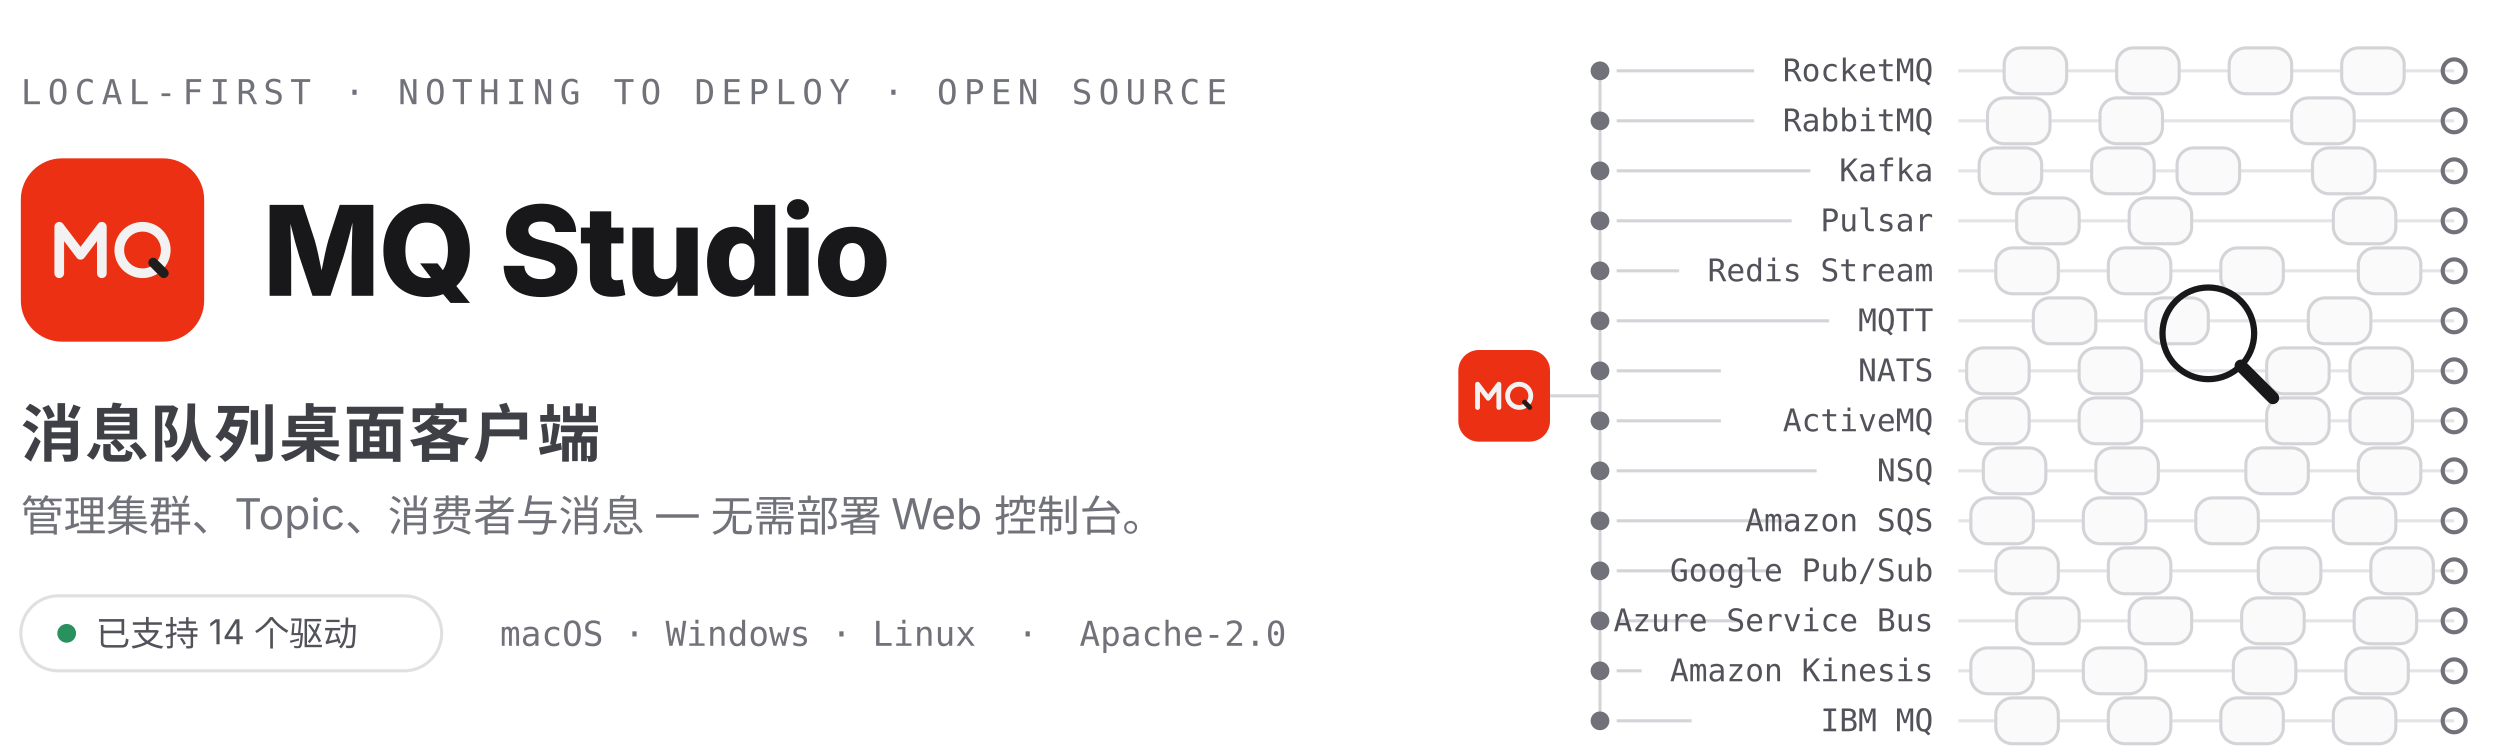
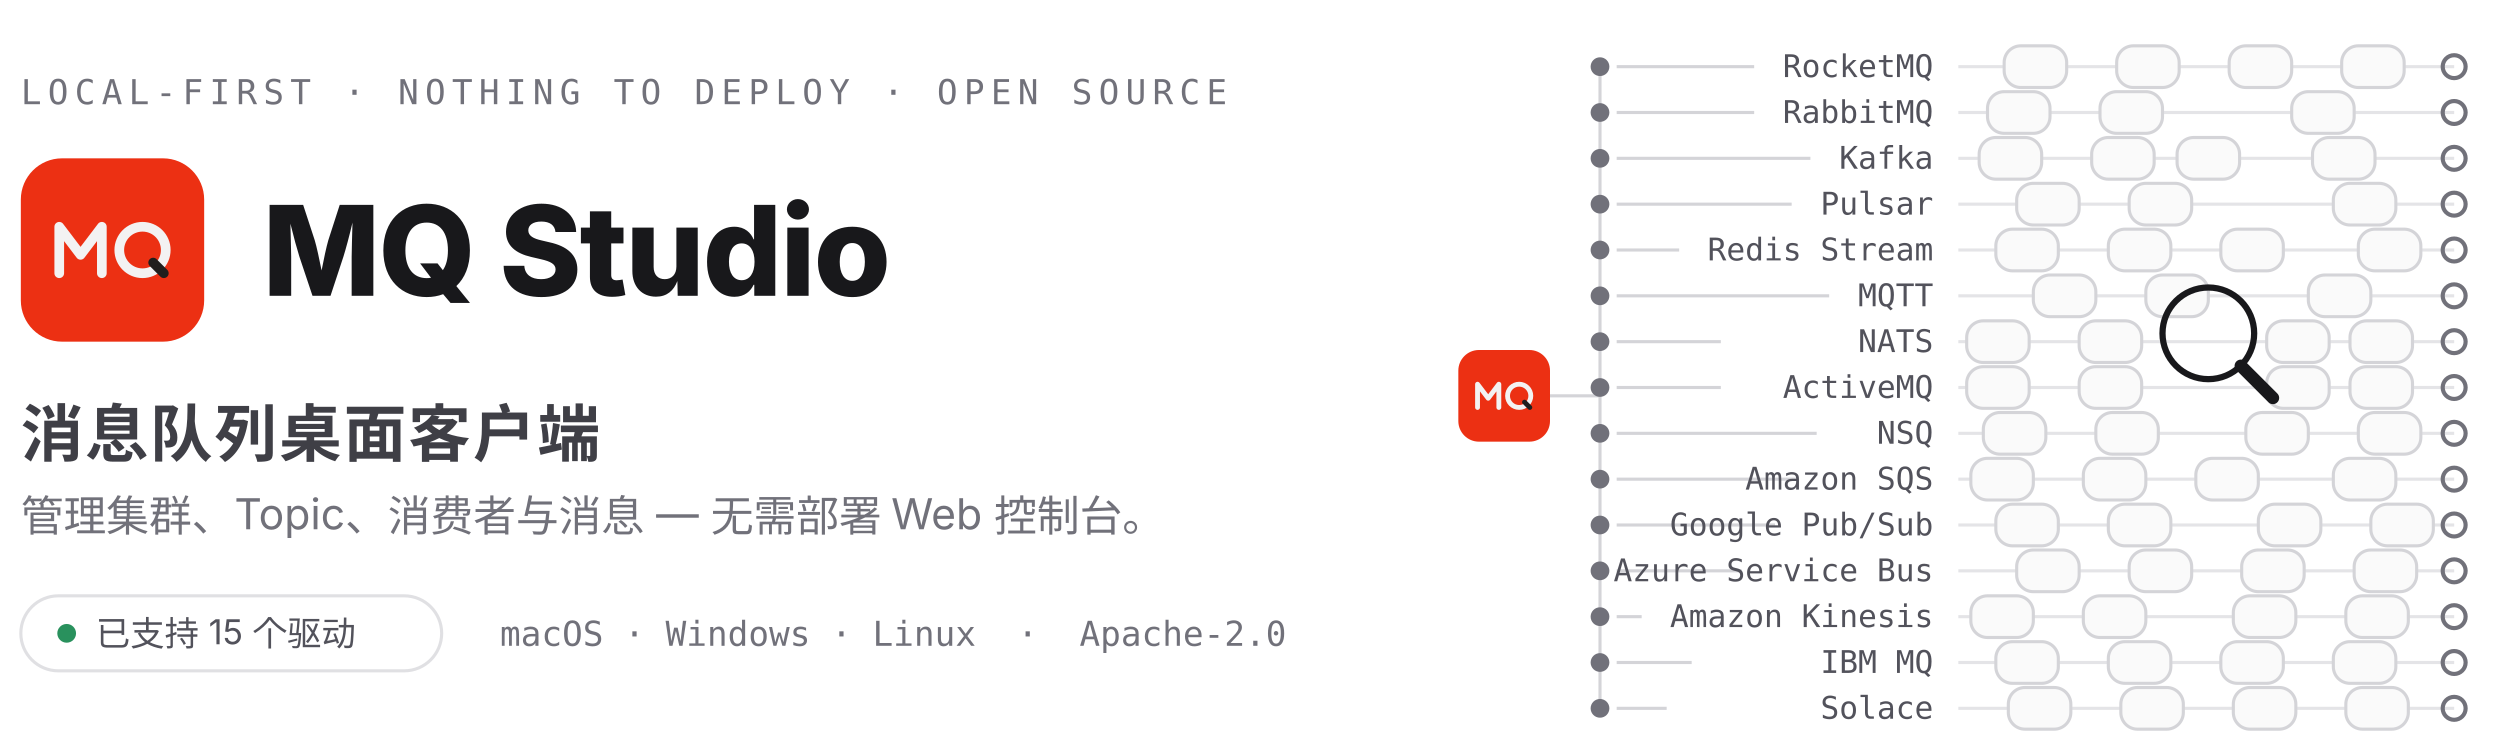
<svg xmlns="http://www.w3.org/2000/svg" width="1200" height="360" viewBox="0 0 1200 360" role="img" aria-labelledby="t d">
  <text x="10" y="50" font-family="ui-monospace,'SF Mono',Menlo,Consolas,monospace" font-size="16.5" letter-spacing="3" fill="#71717A">LOCAL-FIRST · NOTHING TO DEPLOY · OPEN SOURCE</text>
  <g id="lockup">
    <rect x="10" y="76" width="88" height="88" rx="19.8" fill="#EC3013" />
    <g transform="translate(22.86 96.761) scale(0.46478)" fill="none" stroke-width="10">
      <path d="M12 74 L12 26 L34 55 L56 26 L56 74" stroke="#F3F2F2" stroke-linejoin="round" stroke-linecap="round" />
      <circle cx="98" cy="50" r="24" stroke="#F3F2F2" />
      <line x1="109" y1="63" x2="120" y2="74" stroke="#201E1D" stroke-linecap="round" />
    </g>
    <text x="126" y="142" font-family="-apple-system,'PingFang SC','Segoe UI','Microsoft YaHei',system-ui,sans-serif" font-size="60" font-weight="800" letter-spacing="-1" fill="#18181B">MQ Studio</text>
  </g>
  <text x="10" y="219" font-family="-apple-system,'PingFang SC','Segoe UI','Microsoft YaHei',system-ui,sans-serif" font-size="30" font-weight="600" letter-spacing="1" fill="#3F3F46">消息队列桌面客户端</text>
  <text x="10" y="255" font-family="-apple-system,'PingFang SC','Segoe UI','Microsoft YaHei',system-ui,sans-serif" font-size="20.5" fill="#71717A">管理集群、Topic、消费者与消息 — 无需部署 Web 控制台。</text>
  <g id="meta">
    <rect x="10" y="286" width="202" height="36" rx="18" fill="none" stroke="#E0E0E3" stroke-width="1.5" />
    <circle cx="32" cy="304" r="4.5" fill="#29915D" />
-     <text x="46" y="310" font-family="-apple-system,'PingFang SC','Segoe UI','Microsoft YaHei',system-ui,sans-serif" font-size="16.5" fill="#52525B">已支持 14 个驱动</text>
+     <text x="46" y="310" font-family="-apple-system,'PingFang SC','Segoe UI','Microsoft YaHei',system-ui,sans-serif" font-size="16.5" fill="#52525B">已支持 15 个驱动</text>
    <text x="240" y="310" font-family="ui-monospace,'SF Mono',Menlo,Consolas,monospace" font-size="16.5" fill="#71717A">macOS · Windows · Linux  ·  Apache-2.0</text>
  </g>
  <g id="drivers">
    <rect x="700" y="168" width="44" height="44" rx="9.9" fill="#EC3013" />
    <g transform="translate(706.43 178.38) scale(0.23239)" fill="none" stroke-width="10">
      <path d="M12 74 L12 26 L34 55 L56 26 L56 74" stroke="#F3F2F2" stroke-linejoin="round" stroke-linecap="round" />
      <circle cx="98" cy="50" r="24" stroke="#F3F2F2" />
      <line x1="109" y1="63" x2="120" y2="74" stroke="#201E1D" stroke-linecap="round" />
    </g>
    <line x1="744" y1="190" x2="768" y2="190" stroke="#D4D4D8" stroke-width="1.5" />
-     <line x1="768" y1="34" x2="768" y2="346" stroke="#D4D4D8" stroke-width="1.5" />
-     <line x1="776" y1="34" x2="842" y2="34" stroke="#D4D4D8" stroke-width="1.5" />
-     <text x="928" y="39" text-anchor="end" font-family="ui-monospace,'SF Mono',Menlo,Consolas,monospace" font-size="15" fill="#52525B">RocketMQ</text>
-     <line x1="940" y1="34" x2="1178" y2="34" stroke="#E4E4E7" stroke-width="1.5" />
-     <circle cx="768" cy="34" r="4.5" fill="#71717A" />
-     <circle cx="1178" cy="34" r="5.5" fill="none" stroke="#71717A" stroke-width="2" />
-     <rect x="962" y="23" width="30" height="22" rx="8" fill="#FAFAFA" stroke="#D4D4D8" stroke-width="1.5" />
-     <rect x="1016" y="23" width="30" height="22" rx="8" fill="#FAFAFA" stroke="#D4D4D8" stroke-width="1.5" />
-     <rect x="1070" y="23" width="30" height="22" rx="8" fill="#FAFAFA" stroke="#D4D4D8" stroke-width="1.5" />
-     <rect x="1124" y="23" width="30" height="22" rx="8" fill="#FAFAFA" stroke="#D4D4D8" stroke-width="1.5" />
-     <line x1="776" y1="58" x2="842" y2="58" stroke="#D4D4D8" stroke-width="1.5" />
-     <text x="928" y="63" text-anchor="end" font-family="ui-monospace,'SF Mono',Menlo,Consolas,monospace" font-size="15" fill="#52525B">RabbitMQ</text>
-     <line x1="940" y1="58" x2="1178" y2="58" stroke="#E4E4E7" stroke-width="1.5" />
-     <circle cx="768" cy="58" r="4.5" fill="#71717A" />
-     <circle cx="1178" cy="58" r="5.5" fill="none" stroke="#71717A" stroke-width="2" />
-     <rect x="954" y="47" width="30" height="22" rx="8" fill="#FAFAFA" stroke="#D4D4D8" stroke-width="1.5" />
-     <rect x="1008" y="47" width="30" height="22" rx="8" fill="#FAFAFA" stroke="#D4D4D8" stroke-width="1.5" />
-     <rect x="1100" y="47" width="30" height="22" rx="8" fill="#FAFAFA" stroke="#D4D4D8" stroke-width="1.5" />
-     <line x1="776" y1="82" x2="869" y2="82" stroke="#D4D4D8" stroke-width="1.5" />
-     <text x="928" y="87" text-anchor="end" font-family="ui-monospace,'SF Mono',Menlo,Consolas,monospace" font-size="15" fill="#52525B">Kafka</text>
-     <line x1="940" y1="82" x2="1178" y2="82" stroke="#E4E4E7" stroke-width="1.5" />
-     <circle cx="768" cy="82" r="4.5" fill="#71717A" />
-     <circle cx="1178" cy="82" r="5.5" fill="none" stroke="#71717A" stroke-width="2" />
-     <rect x="950" y="71" width="30" height="22" rx="8" fill="#FAFAFA" stroke="#D4D4D8" stroke-width="1.5" />
-     <rect x="1004" y="71" width="30" height="22" rx="8" fill="#FAFAFA" stroke="#D4D4D8" stroke-width="1.5" />
-     <rect x="1110" y="71" width="30" height="22" rx="8" fill="#FAFAFA" stroke="#D4D4D8" stroke-width="1.5" />
-     <rect x="1045" y="71" width="30" height="22" rx="8" fill="#FAFAFA" stroke="#D4D4D8" stroke-width="1.5" />
-     <line x1="776" y1="106" x2="860" y2="106" stroke="#D4D4D8" stroke-width="1.5" />
-     <text x="928" y="111" text-anchor="end" font-family="ui-monospace,'SF Mono',Menlo,Consolas,monospace" font-size="15" fill="#52525B">Pulsar</text>
-     <line x1="940" y1="106" x2="1178" y2="106" stroke="#E4E4E7" stroke-width="1.5" />
-     <circle cx="768" cy="106" r="4.5" fill="#71717A" />
-     <circle cx="1178" cy="106" r="5.5" fill="none" stroke="#71717A" stroke-width="2" />
-     <rect x="968" y="95" width="30" height="22" rx="8" fill="#FAFAFA" stroke="#D4D4D8" stroke-width="1.5" />
-     <rect x="1022" y="95" width="30" height="22" rx="8" fill="#FAFAFA" stroke="#D4D4D8" stroke-width="1.5" />
-     <rect x="1120" y="95" width="30" height="22" rx="8" fill="#FAFAFA" stroke="#D4D4D8" stroke-width="1.5" />
-     <line x1="776" y1="130" x2="806" y2="130" stroke="#D4D4D8" stroke-width="1.5" />
-     <text x="928" y="135" text-anchor="end" font-family="ui-monospace,'SF Mono',Menlo,Consolas,monospace" font-size="15" fill="#52525B">Redis Stream</text>
-     <line x1="940" y1="130" x2="1178" y2="130" stroke="#E4E4E7" stroke-width="1.5" />
-     <circle cx="768" cy="130" r="4.5" fill="#71717A" />
-     <circle cx="1178" cy="130" r="5.5" fill="none" stroke="#71717A" stroke-width="2" />
-     <rect x="958" y="119" width="30" height="22" rx="8" fill="#FAFAFA" stroke="#D4D4D8" stroke-width="1.5" />
-     <rect x="1012" y="119" width="30" height="22" rx="8" fill="#FAFAFA" stroke="#D4D4D8" stroke-width="1.5" />
-     <rect x="1066" y="119" width="30" height="22" rx="8" fill="#FAFAFA" stroke="#D4D4D8" stroke-width="1.5" />
-     <rect x="1132" y="119" width="30" height="22" rx="8" fill="#FAFAFA" stroke="#D4D4D8" stroke-width="1.5" />
-     <line x1="776" y1="154" x2="878" y2="154" stroke="#D4D4D8" stroke-width="1.5" />
-     <text x="928" y="159" text-anchor="end" font-family="ui-monospace,'SF Mono',Menlo,Consolas,monospace" font-size="15" fill="#52525B">MQTT</text>
-     <line x1="940" y1="154" x2="1178" y2="154" stroke="#E4E4E7" stroke-width="1.5" />
-     <circle cx="768" cy="154" r="4.5" fill="#71717A" />
-     <circle cx="1178" cy="154" r="5.5" fill="none" stroke="#71717A" stroke-width="2" />
-     <rect x="976" y="143" width="30" height="22" rx="8" fill="#FAFAFA" stroke="#D4D4D8" stroke-width="1.5" />
-     <rect x="1030" y="143" width="30" height="22" rx="8" fill="#FAFAFA" stroke="#D4D4D8" stroke-width="1.5" />
-     <rect x="1108" y="143" width="30" height="22" rx="8" fill="#FAFAFA" stroke="#D4D4D8" stroke-width="1.5" />
-     <line x1="776" y1="178" x2="826" y2="178" stroke="#D4D4D8" stroke-width="1.5" />
-     <text x="928" y="183" text-anchor="end" font-family="ui-monospace,'SF Mono',Menlo,Consolas,monospace" font-size="15" fill="#52525B">NATS</text>
-     <line x1="940" y1="178" x2="1178" y2="178" stroke="#E4E4E7" stroke-width="1.5" />
-     <circle cx="768" cy="178" r="4.5" fill="#71717A" />
-     <circle cx="1178" cy="178" r="5.5" fill="none" stroke="#71717A" stroke-width="2" />
-     <rect x="944" y="167" width="30" height="22" rx="8" fill="#FAFAFA" stroke="#D4D4D8" stroke-width="1.5" />
-     <rect x="998" y="167" width="30" height="22" rx="8" fill="#FAFAFA" stroke="#D4D4D8" stroke-width="1.5" />
-     <rect x="1088" y="167" width="30" height="22" rx="8" fill="#FAFAFA" stroke="#D4D4D8" stroke-width="1.5" />
-     <rect x="1128" y="167" width="30" height="22" rx="8" fill="#FAFAFA" stroke="#D4D4D8" stroke-width="1.5" />
-     <line x1="776" y1="202" x2="826" y2="202" stroke="#D4D4D8" stroke-width="1.5" />
-     <text x="928" y="207" text-anchor="end" font-family="ui-monospace,'SF Mono',Menlo,Consolas,monospace" font-size="15" fill="#52525B">ActiveMQ</text>
-     <line x1="940" y1="202" x2="1178" y2="202" stroke="#E4E4E7" stroke-width="1.5" />
-     <circle cx="768" cy="202" r="4.5" fill="#71717A" />
-     <circle cx="1178" cy="202" r="5.5" fill="none" stroke="#71717A" stroke-width="2" />
-     <rect x="944" y="191" width="30" height="22" rx="8" fill="#FAFAFA" stroke="#D4D4D8" stroke-width="1.5" />
-     <rect x="998" y="191" width="30" height="22" rx="8" fill="#FAFAFA" stroke="#D4D4D8" stroke-width="1.5" />
-     <rect x="1088" y="191" width="30" height="22" rx="8" fill="#FAFAFA" stroke="#D4D4D8" stroke-width="1.5" />
-     <rect x="1128" y="191" width="30" height="22" rx="8" fill="#FAFAFA" stroke="#D4D4D8" stroke-width="1.5" />
-     <line x1="776" y1="226" x2="872" y2="226" stroke="#D4D4D8" stroke-width="1.5" />
-     <text x="928" y="231" text-anchor="end" font-family="ui-monospace,'SF Mono',Menlo,Consolas,monospace" font-size="15" fill="#52525B">NSQ</text>
-     <line x1="940" y1="226" x2="1178" y2="226" stroke="#E4E4E7" stroke-width="1.5" />
-     <circle cx="768" cy="226" r="4.5" fill="#71717A" />
-     <circle cx="1178" cy="226" r="5.5" fill="none" stroke="#71717A" stroke-width="2" />
-     <rect x="952" y="215" width="30" height="22" rx="8" fill="#FAFAFA" stroke="#D4D4D8" stroke-width="1.5" />
-     <rect x="1006" y="215" width="30" height="22" rx="8" fill="#FAFAFA" stroke="#D4D4D8" stroke-width="1.5" />
-     <rect x="1078" y="215" width="30" height="22" rx="8" fill="#FAFAFA" stroke="#D4D4D8" stroke-width="1.5" />
-     <rect x="1132" y="215" width="30" height="22" rx="8" fill="#FAFAFA" stroke="#D4D4D8" stroke-width="1.5" />
-     <line x1="776" y1="250" x2="862" y2="250" stroke="#D4D4D8" stroke-width="1.5" />
-     <text x="928" y="255" text-anchor="end" font-family="ui-monospace,'SF Mono',Menlo,Consolas,monospace" font-size="15" fill="#52525B">Amazon SQS</text>
-     <line x1="940" y1="250" x2="1178" y2="250" stroke="#E4E4E7" stroke-width="1.5" />
-     <circle cx="768" cy="250" r="4.5" fill="#71717A" />
-     <circle cx="1178" cy="250" r="5.5" fill="none" stroke="#71717A" stroke-width="2" />
-     <rect x="946" y="239" width="30" height="22" rx="8" fill="#FAFAFA" stroke="#D4D4D8" stroke-width="1.5" />
-     <rect x="1000" y="239" width="30" height="22" rx="8" fill="#FAFAFA" stroke="#D4D4D8" stroke-width="1.5" />
-     <rect x="1054" y="239" width="30" height="22" rx="8" fill="#FAFAFA" stroke="#D4D4D8" stroke-width="1.5" />
-     <rect x="1120" y="239" width="30" height="22" rx="8" fill="#FAFAFA" stroke="#D4D4D8" stroke-width="1.5" />
-     <line x1="776" y1="274" x2="852" y2="274" stroke="#D4D4D8" stroke-width="1.5" />
-     <text x="928" y="279" text-anchor="end" font-family="ui-monospace,'SF Mono',Menlo,Consolas,monospace" font-size="15" fill="#52525B">Google Pub/Sub</text>
+     <line x1="768" y1="32" x2="768" y2="340" stroke="#D4D4D8" stroke-width="1.5" />
+     <line x1="776" y1="32" x2="842" y2="32" stroke="#D4D4D8" stroke-width="1.5" />
+     <text x="928" y="37" text-anchor="end" font-family="ui-monospace,'SF Mono',Menlo,Consolas,monospace" font-size="15" fill="#52525B">RocketMQ</text>
+     <line x1="940" y1="32" x2="1178" y2="32" stroke="#E4E4E7" stroke-width="1.5" />
+     <circle cx="768" cy="32" r="4.5" fill="#71717A" />
+     <circle cx="1178" cy="32" r="5.5" fill="none" stroke="#71717A" stroke-width="2" />
+     <rect x="962" y="22" width="30" height="20" rx="8" fill="#FAFAFA" stroke="#D4D4D8" stroke-width="1.5" />
+     <rect x="1016" y="22" width="30" height="20" rx="8" fill="#FAFAFA" stroke="#D4D4D8" stroke-width="1.5" />
+     <rect x="1070" y="22" width="30" height="20" rx="8" fill="#FAFAFA" stroke="#D4D4D8" stroke-width="1.5" />
+     <rect x="1124" y="22" width="30" height="20" rx="8" fill="#FAFAFA" stroke="#D4D4D8" stroke-width="1.5" />
+     <line x1="776" y1="54" x2="842" y2="54" stroke="#D4D4D8" stroke-width="1.5" />
+     <text x="928" y="59" text-anchor="end" font-family="ui-monospace,'SF Mono',Menlo,Consolas,monospace" font-size="15" fill="#52525B">RabbitMQ</text>
+     <line x1="940" y1="54" x2="1178" y2="54" stroke="#E4E4E7" stroke-width="1.5" />
+     <circle cx="768" cy="54" r="4.5" fill="#71717A" />
+     <circle cx="1178" cy="54" r="5.5" fill="none" stroke="#71717A" stroke-width="2" />
+     <rect x="954" y="44" width="30" height="20" rx="8" fill="#FAFAFA" stroke="#D4D4D8" stroke-width="1.5" />
+     <rect x="1008" y="44" width="30" height="20" rx="8" fill="#FAFAFA" stroke="#D4D4D8" stroke-width="1.5" />
+     <rect x="1100" y="44" width="30" height="20" rx="8" fill="#FAFAFA" stroke="#D4D4D8" stroke-width="1.5" />
+     <line x1="776" y1="76" x2="869" y2="76" stroke="#D4D4D8" stroke-width="1.5" />
+     <text x="928" y="81" text-anchor="end" font-family="ui-monospace,'SF Mono',Menlo,Consolas,monospace" font-size="15" fill="#52525B">Kafka</text>
+     <line x1="940" y1="76" x2="1178" y2="76" stroke="#E4E4E7" stroke-width="1.5" />
+     <circle cx="768" cy="76" r="4.5" fill="#71717A" />
+     <circle cx="1178" cy="76" r="5.5" fill="none" stroke="#71717A" stroke-width="2" />
+     <rect x="950" y="66" width="30" height="20" rx="8" fill="#FAFAFA" stroke="#D4D4D8" stroke-width="1.5" />
+     <rect x="1004" y="66" width="30" height="20" rx="8" fill="#FAFAFA" stroke="#D4D4D8" stroke-width="1.5" />
+     <rect x="1110" y="66" width="30" height="20" rx="8" fill="#FAFAFA" stroke="#D4D4D8" stroke-width="1.5" />
+     <rect x="1045" y="66" width="30" height="20" rx="8" fill="#FAFAFA" stroke="#D4D4D8" stroke-width="1.5" />
+     <line x1="776" y1="98" x2="860" y2="98" stroke="#D4D4D8" stroke-width="1.5" />
+     <text x="928" y="103" text-anchor="end" font-family="ui-monospace,'SF Mono',Menlo,Consolas,monospace" font-size="15" fill="#52525B">Pulsar</text>
+     <line x1="940" y1="98" x2="1178" y2="98" stroke="#E4E4E7" stroke-width="1.5" />
+     <circle cx="768" cy="98" r="4.5" fill="#71717A" />
+     <circle cx="1178" cy="98" r="5.5" fill="none" stroke="#71717A" stroke-width="2" />
+     <rect x="968" y="88" width="30" height="20" rx="8" fill="#FAFAFA" stroke="#D4D4D8" stroke-width="1.5" />
+     <rect x="1022" y="88" width="30" height="20" rx="8" fill="#FAFAFA" stroke="#D4D4D8" stroke-width="1.5" />
+     <rect x="1120" y="88" width="30" height="20" rx="8" fill="#FAFAFA" stroke="#D4D4D8" stroke-width="1.5" />
+     <line x1="776" y1="120" x2="806" y2="120" stroke="#D4D4D8" stroke-width="1.5" />
+     <text x="928" y="125" text-anchor="end" font-family="ui-monospace,'SF Mono',Menlo,Consolas,monospace" font-size="15" fill="#52525B">Redis Stream</text>
+     <line x1="940" y1="120" x2="1178" y2="120" stroke="#E4E4E7" stroke-width="1.5" />
+     <circle cx="768" cy="120" r="4.5" fill="#71717A" />
+     <circle cx="1178" cy="120" r="5.5" fill="none" stroke="#71717A" stroke-width="2" />
+     <rect x="958" y="110" width="30" height="20" rx="8" fill="#FAFAFA" stroke="#D4D4D8" stroke-width="1.5" />
+     <rect x="1012" y="110" width="30" height="20" rx="8" fill="#FAFAFA" stroke="#D4D4D8" stroke-width="1.5" />
+     <rect x="1066" y="110" width="30" height="20" rx="8" fill="#FAFAFA" stroke="#D4D4D8" stroke-width="1.5" />
+     <rect x="1132" y="110" width="30" height="20" rx="8" fill="#FAFAFA" stroke="#D4D4D8" stroke-width="1.5" />
+     <line x1="776" y1="142" x2="878" y2="142" stroke="#D4D4D8" stroke-width="1.5" />
+     <text x="928" y="147" text-anchor="end" font-family="ui-monospace,'SF Mono',Menlo,Consolas,monospace" font-size="15" fill="#52525B">MQTT</text>
+     <line x1="940" y1="142" x2="1178" y2="142" stroke="#E4E4E7" stroke-width="1.5" />
+     <circle cx="768" cy="142" r="4.5" fill="#71717A" />
+     <circle cx="1178" cy="142" r="5.5" fill="none" stroke="#71717A" stroke-width="2" />
+     <rect x="976" y="132" width="30" height="20" rx="8" fill="#FAFAFA" stroke="#D4D4D8" stroke-width="1.5" />
+     <rect x="1030" y="132" width="30" height="20" rx="8" fill="#FAFAFA" stroke="#D4D4D8" stroke-width="1.5" />
+     <rect x="1108" y="132" width="30" height="20" rx="8" fill="#FAFAFA" stroke="#D4D4D8" stroke-width="1.5" />
+     <line x1="776" y1="164" x2="826" y2="164" stroke="#D4D4D8" stroke-width="1.5" />
+     <text x="928" y="169" text-anchor="end" font-family="ui-monospace,'SF Mono',Menlo,Consolas,monospace" font-size="15" fill="#52525B">NATS</text>
+     <line x1="940" y1="164" x2="1178" y2="164" stroke="#E4E4E7" stroke-width="1.5" />
+     <circle cx="768" cy="164" r="4.5" fill="#71717A" />
+     <circle cx="1178" cy="164" r="5.5" fill="none" stroke="#71717A" stroke-width="2" />
+     <rect x="944" y="154" width="30" height="20" rx="8" fill="#FAFAFA" stroke="#D4D4D8" stroke-width="1.5" />
+     <rect x="998" y="154" width="30" height="20" rx="8" fill="#FAFAFA" stroke="#D4D4D8" stroke-width="1.5" />
+     <rect x="1088" y="154" width="30" height="20" rx="8" fill="#FAFAFA" stroke="#D4D4D8" stroke-width="1.5" />
+     <rect x="1128" y="154" width="30" height="20" rx="8" fill="#FAFAFA" stroke="#D4D4D8" stroke-width="1.5" />
+     <line x1="776" y1="186" x2="826" y2="186" stroke="#D4D4D8" stroke-width="1.5" />
+     <text x="928" y="191" text-anchor="end" font-family="ui-monospace,'SF Mono',Menlo,Consolas,monospace" font-size="15" fill="#52525B">ActiveMQ</text>
+     <line x1="940" y1="186" x2="1178" y2="186" stroke="#E4E4E7" stroke-width="1.5" />
+     <circle cx="768" cy="186" r="4.5" fill="#71717A" />
+     <circle cx="1178" cy="186" r="5.5" fill="none" stroke="#71717A" stroke-width="2" />
+     <rect x="944" y="176" width="30" height="20" rx="8" fill="#FAFAFA" stroke="#D4D4D8" stroke-width="1.5" />
+     <rect x="998" y="176" width="30" height="20" rx="8" fill="#FAFAFA" stroke="#D4D4D8" stroke-width="1.5" />
+     <rect x="1088" y="176" width="30" height="20" rx="8" fill="#FAFAFA" stroke="#D4D4D8" stroke-width="1.5" />
+     <rect x="1128" y="176" width="30" height="20" rx="8" fill="#FAFAFA" stroke="#D4D4D8" stroke-width="1.5" />
+     <line x1="776" y1="208" x2="872" y2="208" stroke="#D4D4D8" stroke-width="1.5" />
+     <text x="928" y="213" text-anchor="end" font-family="ui-monospace,'SF Mono',Menlo,Consolas,monospace" font-size="15" fill="#52525B">NSQ</text>
+     <line x1="940" y1="208" x2="1178" y2="208" stroke="#E4E4E7" stroke-width="1.5" />
+     <circle cx="768" cy="208" r="4.5" fill="#71717A" />
+     <circle cx="1178" cy="208" r="5.5" fill="none" stroke="#71717A" stroke-width="2" />
+     <rect x="952" y="198" width="30" height="20" rx="8" fill="#FAFAFA" stroke="#D4D4D8" stroke-width="1.5" />
+     <rect x="1006" y="198" width="30" height="20" rx="8" fill="#FAFAFA" stroke="#D4D4D8" stroke-width="1.5" />
+     <rect x="1078" y="198" width="30" height="20" rx="8" fill="#FAFAFA" stroke="#D4D4D8" stroke-width="1.5" />
+     <rect x="1132" y="198" width="30" height="20" rx="8" fill="#FAFAFA" stroke="#D4D4D8" stroke-width="1.5" />
+     <line x1="776" y1="230" x2="862" y2="230" stroke="#D4D4D8" stroke-width="1.5" />
+     <text x="928" y="235" text-anchor="end" font-family="ui-monospace,'SF Mono',Menlo,Consolas,monospace" font-size="15" fill="#52525B">Amazon SQS</text>
+     <line x1="940" y1="230" x2="1178" y2="230" stroke="#E4E4E7" stroke-width="1.5" />
+     <circle cx="768" cy="230" r="4.5" fill="#71717A" />
+     <circle cx="1178" cy="230" r="5.5" fill="none" stroke="#71717A" stroke-width="2" />
+     <rect x="946" y="220" width="30" height="20" rx="8" fill="#FAFAFA" stroke="#D4D4D8" stroke-width="1.5" />
+     <rect x="1000" y="220" width="30" height="20" rx="8" fill="#FAFAFA" stroke="#D4D4D8" stroke-width="1.5" />
+     <rect x="1054" y="220" width="30" height="20" rx="8" fill="#FAFAFA" stroke="#D4D4D8" stroke-width="1.5" />
+     <rect x="1120" y="220" width="30" height="20" rx="8" fill="#FAFAFA" stroke="#D4D4D8" stroke-width="1.5" />
+     <line x1="776" y1="252" x2="852" y2="252" stroke="#D4D4D8" stroke-width="1.5" />
+     <text x="928" y="257" text-anchor="end" font-family="ui-monospace,'SF Mono',Menlo,Consolas,monospace" font-size="15" fill="#52525B">Google Pub/Sub</text>
+     <line x1="940" y1="252" x2="1178" y2="252" stroke="#E4E4E7" stroke-width="1.5" />
+     <circle cx="768" cy="252" r="4.5" fill="#71717A" />
+     <circle cx="1178" cy="252" r="5.5" fill="none" stroke="#71717A" stroke-width="2" />
+     <rect x="958" y="242" width="30" height="20" rx="8" fill="#FAFAFA" stroke="#D4D4D8" stroke-width="1.5" />
+     <rect x="1012" y="242" width="30" height="20" rx="8" fill="#FAFAFA" stroke="#D4D4D8" stroke-width="1.5" />
+     <rect x="1084" y="242" width="30" height="20" rx="8" fill="#FAFAFA" stroke="#D4D4D8" stroke-width="1.5" />
+     <rect x="1138" y="242" width="30" height="20" rx="8" fill="#FAFAFA" stroke="#D4D4D8" stroke-width="1.5" />
+     <line x1="776" y1="274" x2="836" y2="274" stroke="#D4D4D8" stroke-width="1.5" />
+     <text x="928" y="279" text-anchor="end" font-family="ui-monospace,'SF Mono',Menlo,Consolas,monospace" font-size="15" fill="#52525B">Azure Service Bus</text>
    <line x1="940" y1="274" x2="1178" y2="274" stroke="#E4E4E7" stroke-width="1.5" />
    <circle cx="768" cy="274" r="4.5" fill="#71717A" />
    <circle cx="1178" cy="274" r="5.5" fill="none" stroke="#71717A" stroke-width="2" />
-     <rect x="958" y="263" width="30" height="22" rx="8" fill="#FAFAFA" stroke="#D4D4D8" stroke-width="1.5" />
-     <rect x="1012" y="263" width="30" height="22" rx="8" fill="#FAFAFA" stroke="#D4D4D8" stroke-width="1.5" />
-     <rect x="1084" y="263" width="30" height="22" rx="8" fill="#FAFAFA" stroke="#D4D4D8" stroke-width="1.5" />
-     <rect x="1138" y="263" width="30" height="22" rx="8" fill="#FAFAFA" stroke="#D4D4D8" stroke-width="1.5" />
-     <line x1="776" y1="298" x2="836" y2="298" stroke="#D4D4D8" stroke-width="1.5" />
-     <text x="928" y="303" text-anchor="end" font-family="ui-monospace,'SF Mono',Menlo,Consolas,monospace" font-size="15" fill="#52525B">Azure Service Bus</text>
-     <line x1="940" y1="298" x2="1178" y2="298" stroke="#E4E4E7" stroke-width="1.5" />
-     <circle cx="768" cy="298" r="4.5" fill="#71717A" />
-     <circle cx="1178" cy="298" r="5.5" fill="none" stroke="#71717A" stroke-width="2" />
-     <rect x="968" y="287" width="30" height="22" rx="8" fill="#FAFAFA" stroke="#D4D4D8" stroke-width="1.5" />
-     <rect x="1022" y="287" width="30" height="22" rx="8" fill="#FAFAFA" stroke="#D4D4D8" stroke-width="1.5" />
-     <rect x="1076" y="287" width="30" height="22" rx="8" fill="#FAFAFA" stroke="#D4D4D8" stroke-width="1.5" />
-     <rect x="1130" y="287" width="30" height="22" rx="8" fill="#FAFAFA" stroke="#D4D4D8" stroke-width="1.5" />
-     <line x1="776" y1="322" x2="788" y2="322" stroke="#D4D4D8" stroke-width="1.5" />
-     <text x="928" y="327" text-anchor="end" font-family="ui-monospace,'SF Mono',Menlo,Consolas,monospace" font-size="15" fill="#52525B">Amazon Kinesis</text>
-     <line x1="940" y1="322" x2="1178" y2="322" stroke="#E4E4E7" stroke-width="1.5" />
-     <circle cx="768" cy="322" r="4.5" fill="#71717A" />
-     <circle cx="1178" cy="322" r="5.5" fill="none" stroke="#71717A" stroke-width="2" />
-     <rect x="946" y="311" width="30" height="22" rx="8" fill="#FAFAFA" stroke="#D4D4D8" stroke-width="1.5" />
-     <rect x="1000" y="311" width="30" height="22" rx="8" fill="#FAFAFA" stroke="#D4D4D8" stroke-width="1.5" />
-     <rect x="1072" y="311" width="30" height="22" rx="8" fill="#FAFAFA" stroke="#D4D4D8" stroke-width="1.5" />
-     <rect x="1126" y="311" width="30" height="22" rx="8" fill="#FAFAFA" stroke="#D4D4D8" stroke-width="1.5" />
-     <line x1="776" y1="346" x2="812" y2="346" stroke="#D4D4D8" stroke-width="1.5" />
-     <text x="928" y="351" text-anchor="end" font-family="ui-monospace,'SF Mono',Menlo,Consolas,monospace" font-size="15" fill="#52525B">IBM MQ</text>
-     <line x1="940" y1="346" x2="1178" y2="346" stroke="#E4E4E7" stroke-width="1.5" />
-     <circle cx="768" cy="346" r="4.5" fill="#71717A" />
-     <circle cx="1178" cy="346" r="5.5" fill="none" stroke="#71717A" stroke-width="2" />
-     <rect x="958" y="335" width="30" height="22" rx="8" fill="#FAFAFA" stroke="#D4D4D8" stroke-width="1.5" />
-     <rect x="1012" y="335" width="30" height="22" rx="8" fill="#FAFAFA" stroke="#D4D4D8" stroke-width="1.5" />
-     <rect x="1066" y="335" width="30" height="22" rx="8" fill="#FAFAFA" stroke="#D4D4D8" stroke-width="1.5" />
-     <rect x="1120" y="335" width="30" height="22" rx="8" fill="#FAFAFA" stroke="#D4D4D8" stroke-width="1.5" />
+     <rect x="968" y="264" width="30" height="20" rx="8" fill="#FAFAFA" stroke="#D4D4D8" stroke-width="1.5" />
+     <rect x="1022" y="264" width="30" height="20" rx="8" fill="#FAFAFA" stroke="#D4D4D8" stroke-width="1.5" />
+     <rect x="1076" y="264" width="30" height="20" rx="8" fill="#FAFAFA" stroke="#D4D4D8" stroke-width="1.5" />
+     <rect x="1130" y="264" width="30" height="20" rx="8" fill="#FAFAFA" stroke="#D4D4D8" stroke-width="1.5" />
+     <line x1="776" y1="296" x2="788" y2="296" stroke="#D4D4D8" stroke-width="1.5" />
+     <text x="928" y="301" text-anchor="end" font-family="ui-monospace,'SF Mono',Menlo,Consolas,monospace" font-size="15" fill="#52525B">Amazon Kinesis</text>
+     <line x1="940" y1="296" x2="1178" y2="296" stroke="#E4E4E7" stroke-width="1.5" />
+     <circle cx="768" cy="296" r="4.5" fill="#71717A" />
+     <circle cx="1178" cy="296" r="5.5" fill="none" stroke="#71717A" stroke-width="2" />
+     <rect x="946" y="286" width="30" height="20" rx="8" fill="#FAFAFA" stroke="#D4D4D8" stroke-width="1.5" />
+     <rect x="1000" y="286" width="30" height="20" rx="8" fill="#FAFAFA" stroke="#D4D4D8" stroke-width="1.5" />
+     <rect x="1072" y="286" width="30" height="20" rx="8" fill="#FAFAFA" stroke="#D4D4D8" stroke-width="1.5" />
+     <rect x="1126" y="286" width="30" height="20" rx="8" fill="#FAFAFA" stroke="#D4D4D8" stroke-width="1.5" />
+     <line x1="776" y1="318" x2="812" y2="318" stroke="#D4D4D8" stroke-width="1.5" />
+     <text x="928" y="323" text-anchor="end" font-family="ui-monospace,'SF Mono',Menlo,Consolas,monospace" font-size="15" fill="#52525B">IBM MQ</text>
+     <line x1="940" y1="318" x2="1178" y2="318" stroke="#E4E4E7" stroke-width="1.5" />
+     <circle cx="768" cy="318" r="4.5" fill="#71717A" />
+     <circle cx="1178" cy="318" r="5.5" fill="none" stroke="#71717A" stroke-width="2" />
+     <rect x="958" y="308" width="30" height="20" rx="8" fill="#FAFAFA" stroke="#D4D4D8" stroke-width="1.5" />
+     <rect x="1012" y="308" width="30" height="20" rx="8" fill="#FAFAFA" stroke="#D4D4D8" stroke-width="1.5" />
+     <rect x="1066" y="308" width="30" height="20" rx="8" fill="#FAFAFA" stroke="#D4D4D8" stroke-width="1.5" />
+     <rect x="1120" y="308" width="30" height="20" rx="8" fill="#FAFAFA" stroke="#D4D4D8" stroke-width="1.5" />
+     <line x1="776" y1="340" x2="800" y2="340" stroke="#D4D4D8" stroke-width="1.5" />
+     <text x="928" y="345" text-anchor="end" font-family="ui-monospace,'SF Mono',Menlo,Consolas,monospace" font-size="15" fill="#52525B">Solace</text>
+     <line x1="940" y1="340" x2="1178" y2="340" stroke="#E4E4E7" stroke-width="1.5" />
+     <circle cx="768" cy="340" r="4.5" fill="#71717A" />
+     <circle cx="1178" cy="340" r="5.5" fill="none" stroke="#71717A" stroke-width="2" />
+     <rect x="964" y="330" width="30" height="20" rx="8" fill="#FAFAFA" stroke="#D4D4D8" stroke-width="1.5" />
+     <rect x="1018" y="330" width="30" height="20" rx="8" fill="#FAFAFA" stroke="#D4D4D8" stroke-width="1.5" />
+     <rect x="1072" y="330" width="30" height="20" rx="8" fill="#FAFAFA" stroke="#D4D4D8" stroke-width="1.5" />
+     <rect x="1126" y="330" width="30" height="20" rx="8" fill="#FAFAFA" stroke="#D4D4D8" stroke-width="1.5" />
  </g>
  <g id="inspect">
    <circle cx="1060" cy="160" r="22" fill="none" stroke="#18181B" stroke-width="3" />
    <line x1="1075.6" y1="175.6" x2="1091" y2="191" stroke="#18181B" stroke-width="6" stroke-linecap="round" />
  </g>
</svg>
